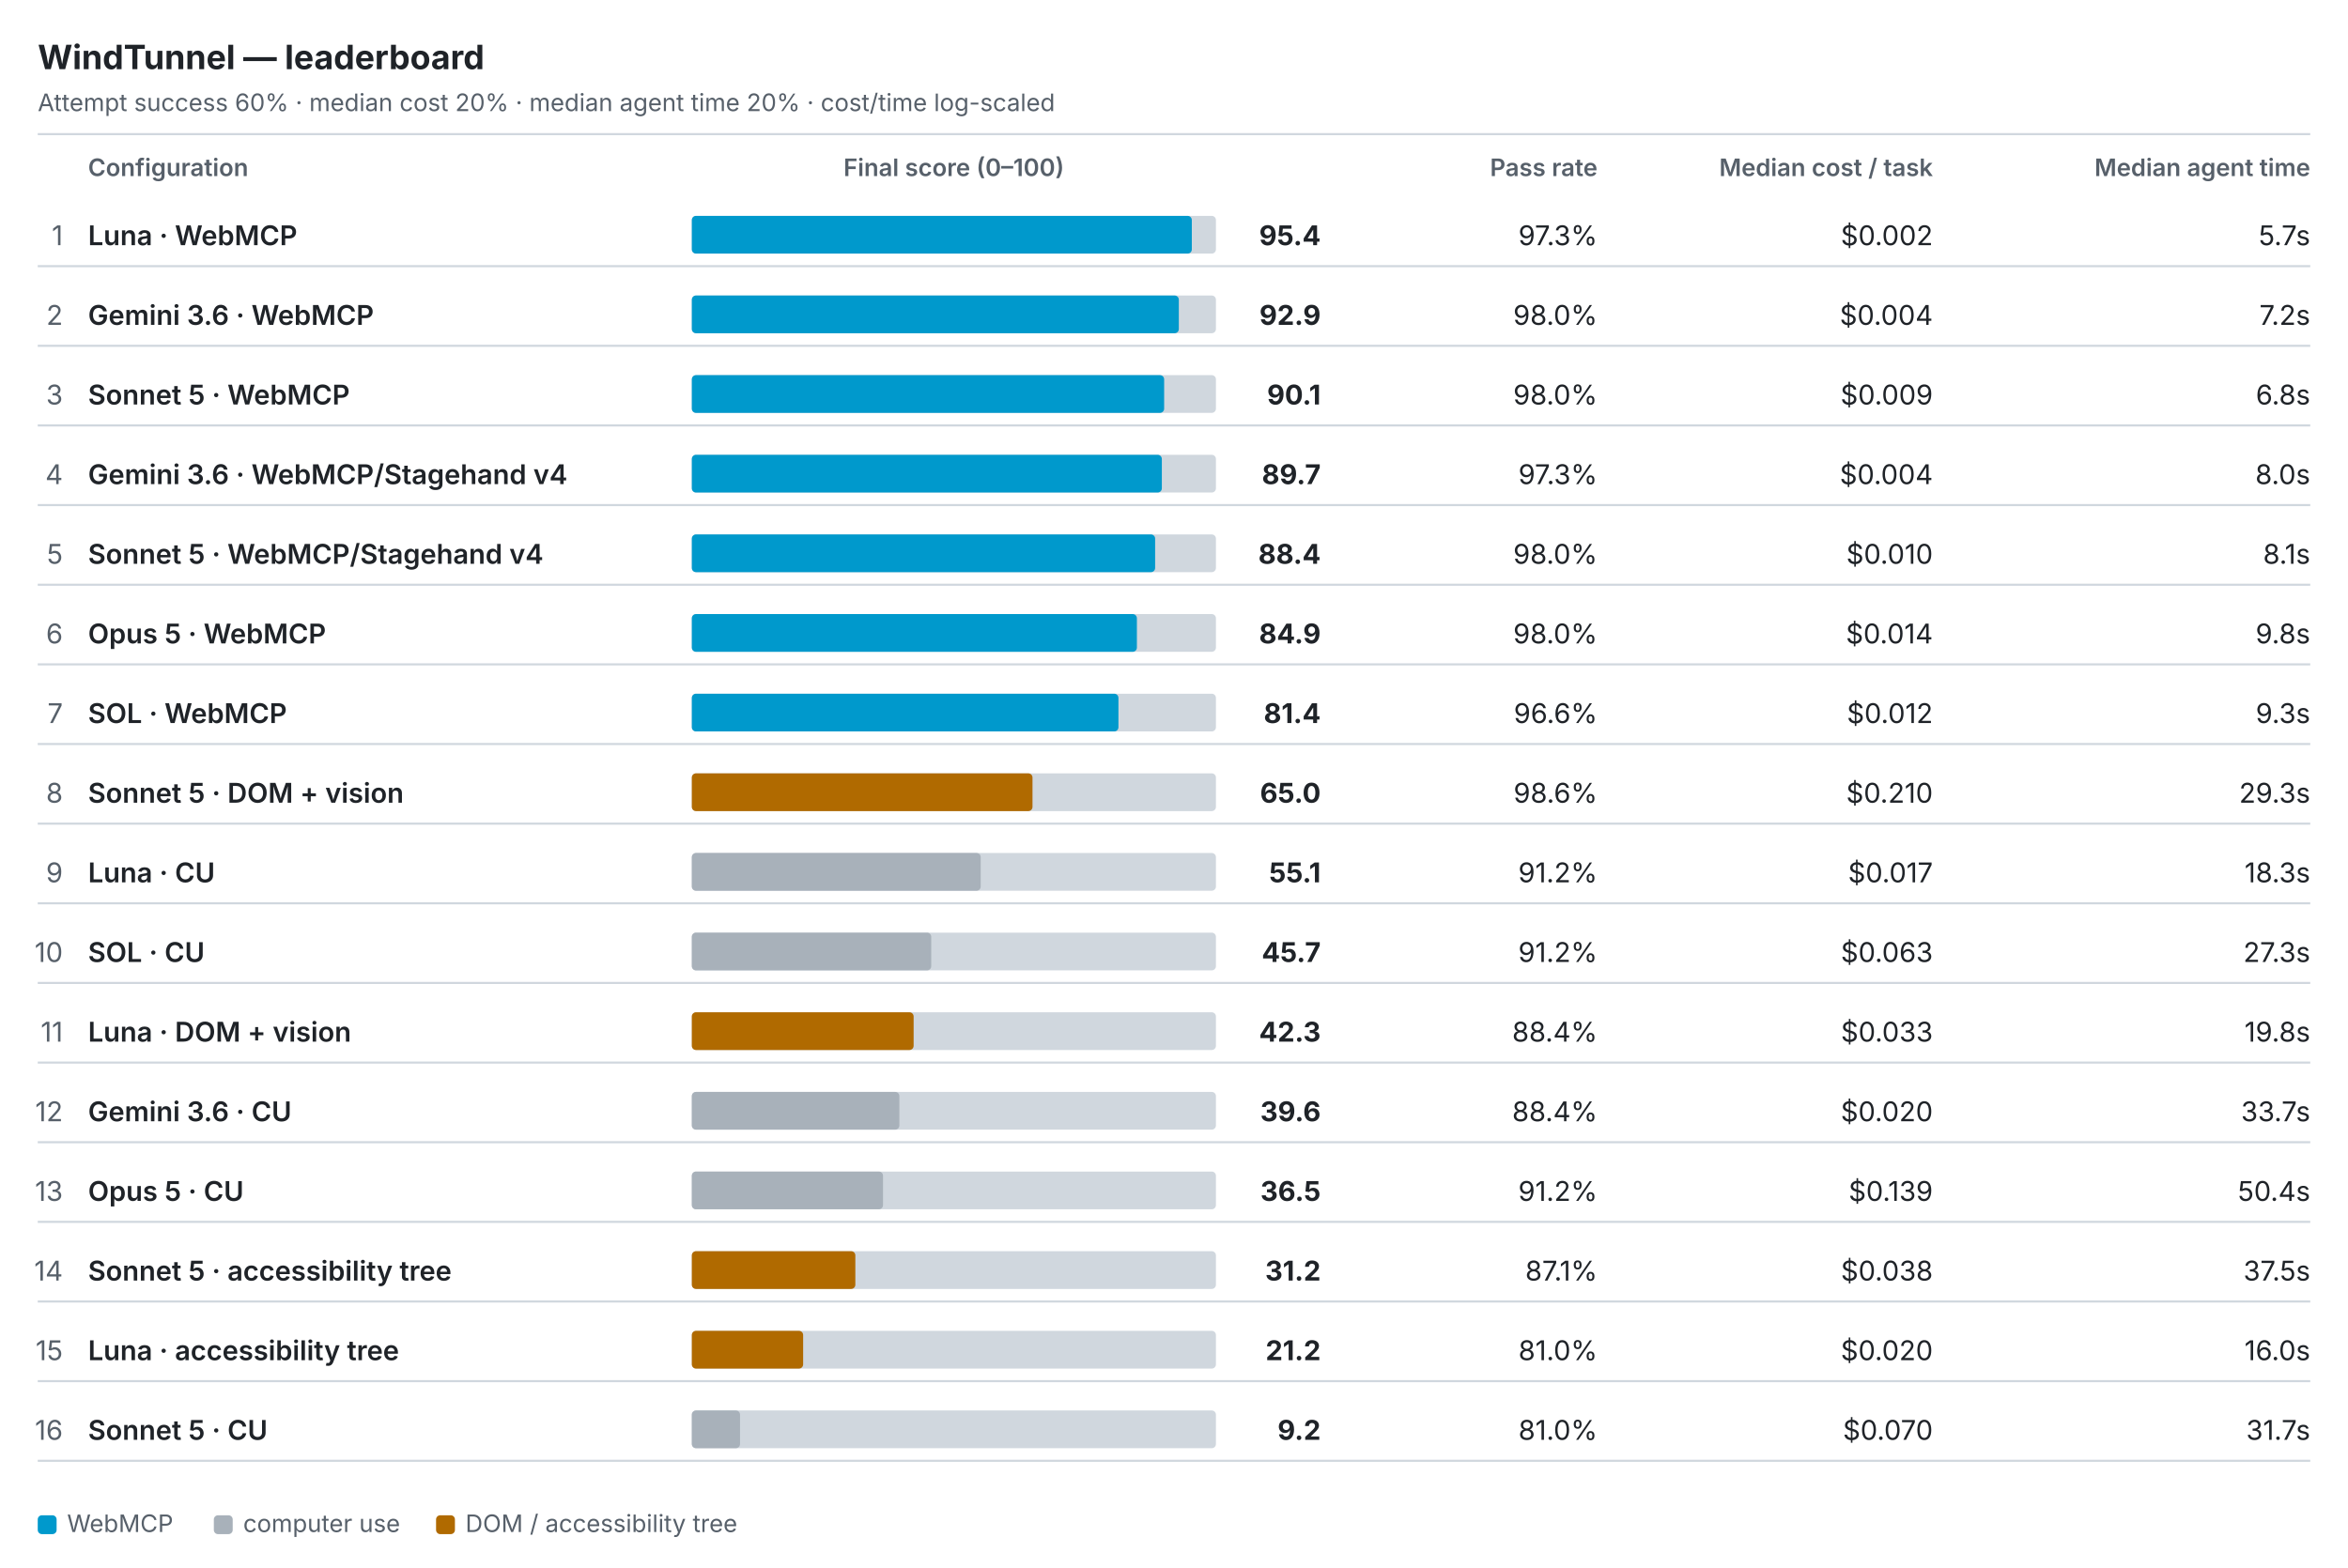
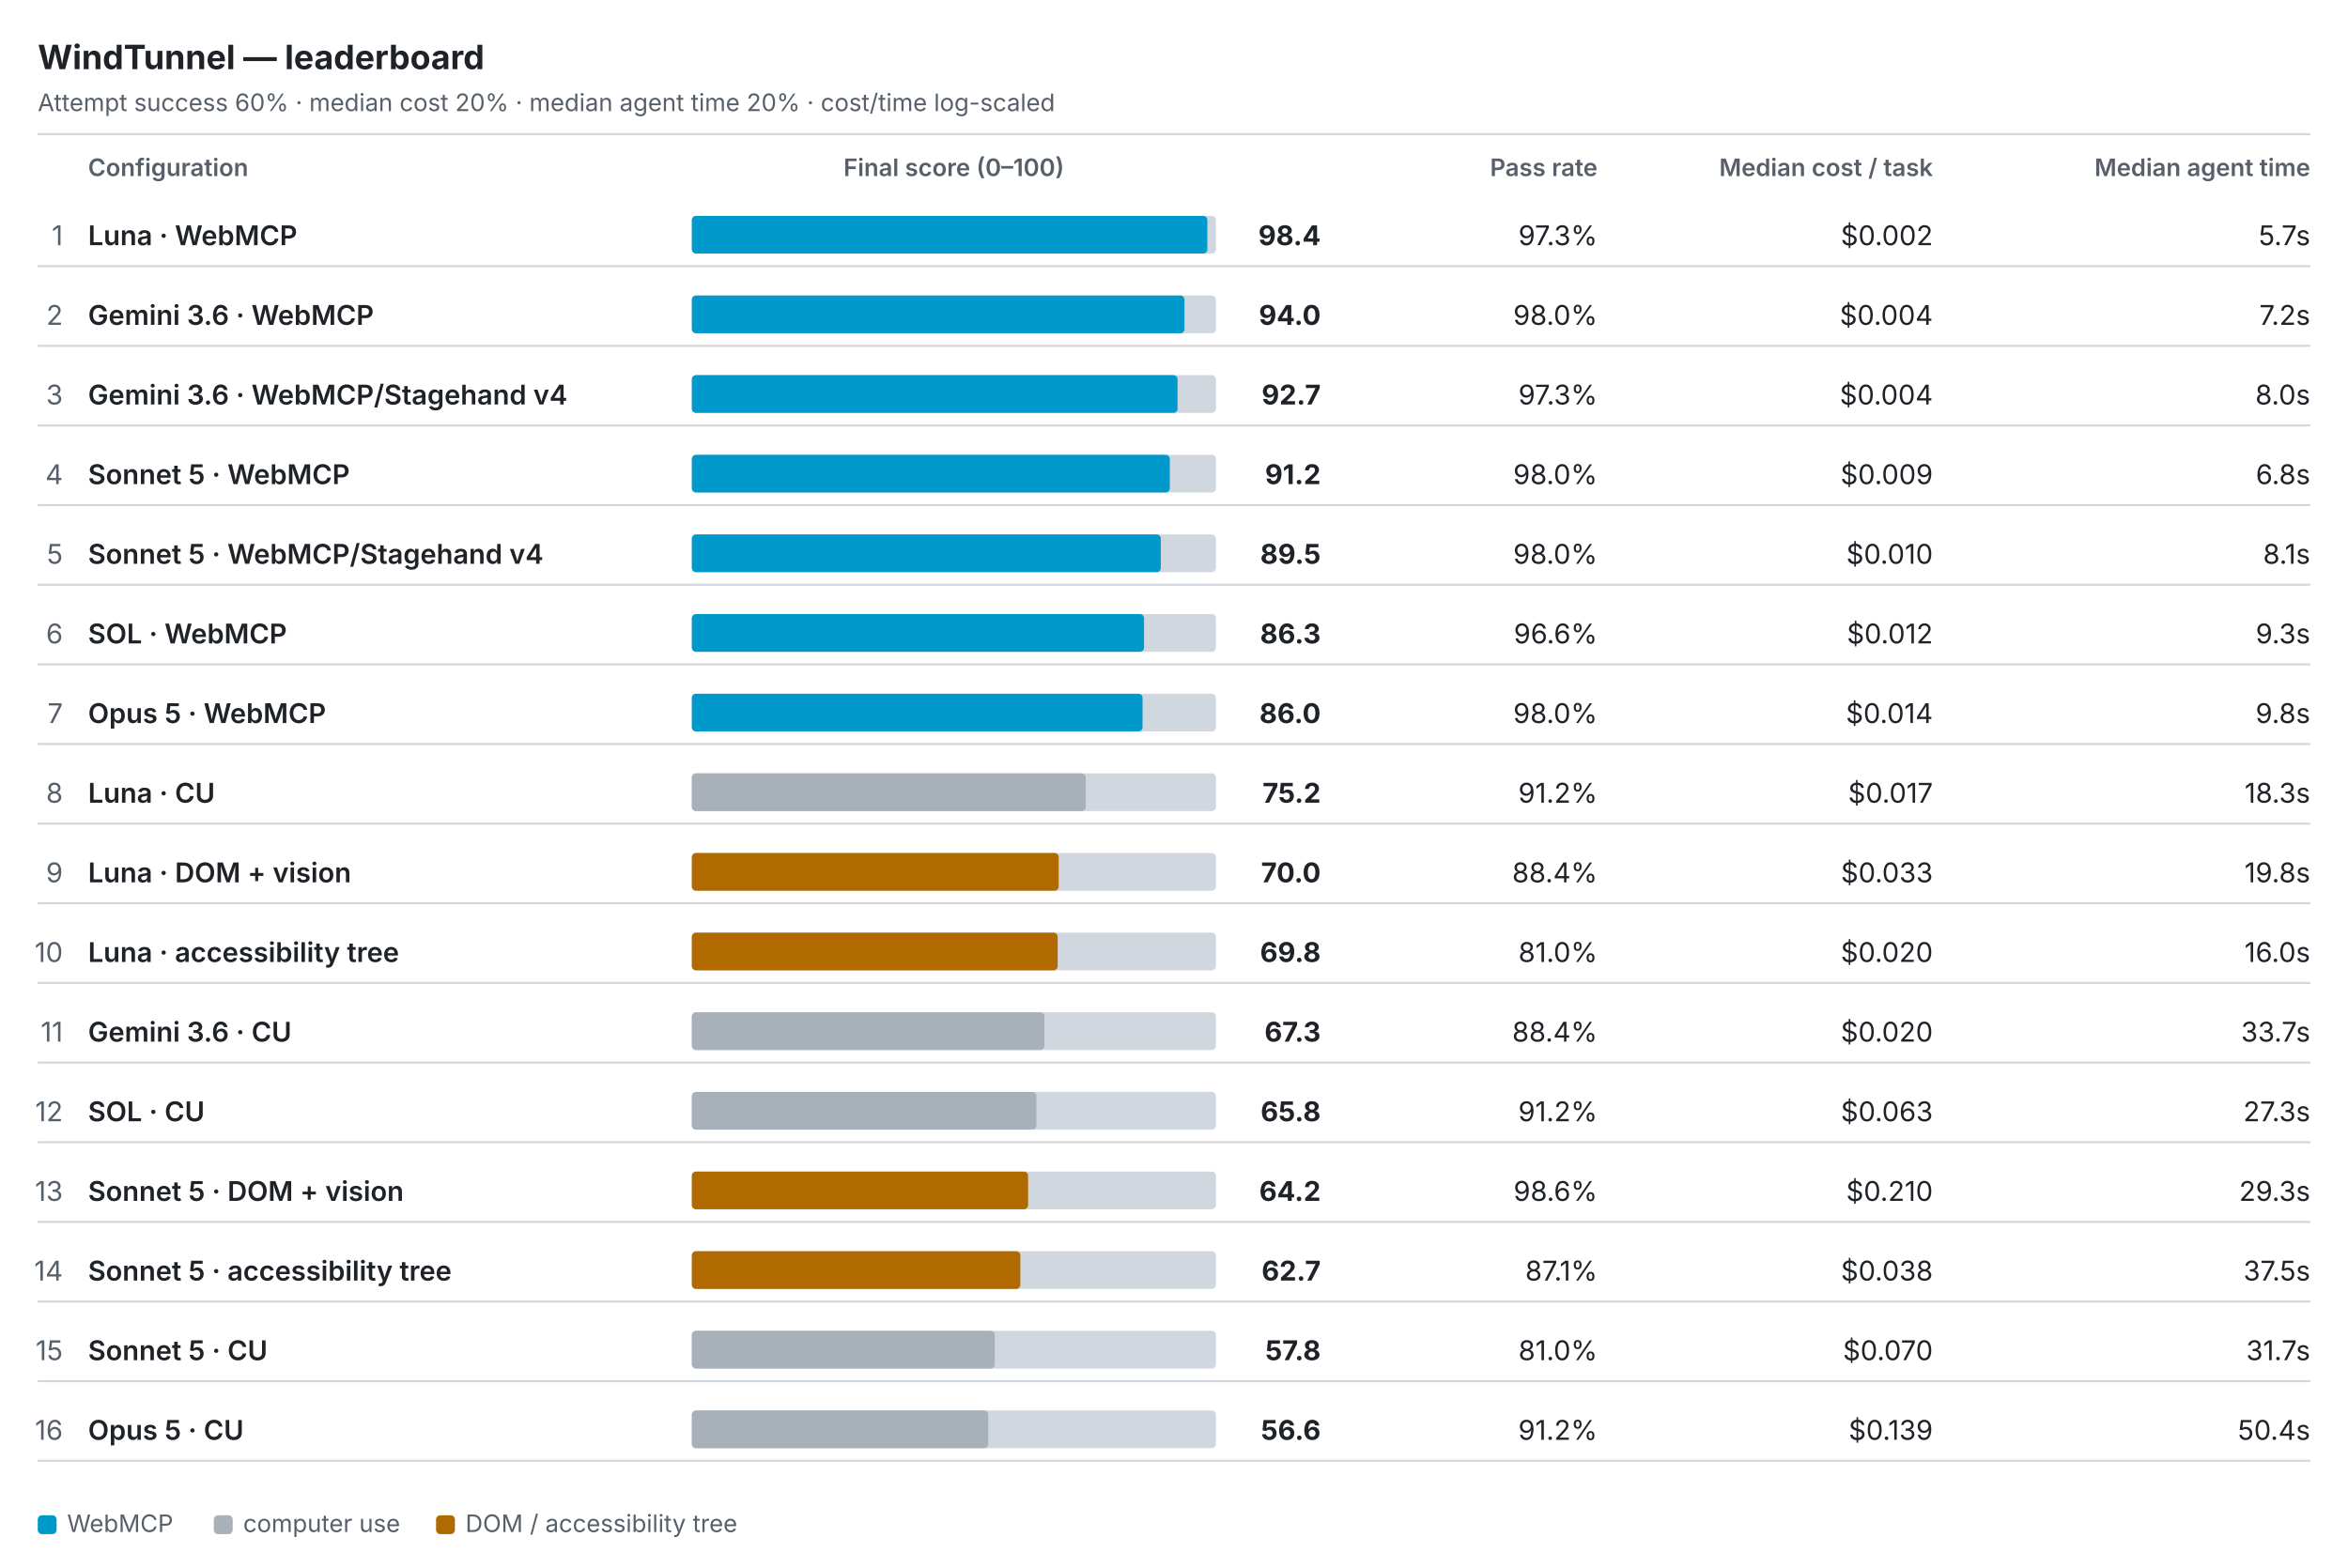
<svg xmlns="http://www.w3.org/2000/svg" viewBox="0 0 1120 748" width="1120" height="748" font-family="system-ui,-apple-system,sans-serif" font-size="13">
  <text x="18" y="33" font-size="16" font-weight="650" fill="#1f2328">WindTunnel — leaderboard</text>
  <text x="18" y="53" font-size="11.5" fill="#57606a">Attempt success 60% · median cost 20% · median agent time 20% · cost/time log-scaled</text>
  <line x1="18" y1="64" x2="1102" y2="64" stroke="#d0d7de" stroke-width="1" />
  <text x="42" y="84" font-size="11.5" font-weight="600" fill="#57606a">Configuration</text>
  <text x="455" y="84" text-anchor="middle" font-size="11.5" font-weight="600" fill="#57606a">Final score (0–100)</text>
  <text x="762" y="84" text-anchor="end" font-size="11.5" font-weight="600" fill="#57606a">Pass rate</text>
  <text x="922" y="84" text-anchor="end" font-size="11.5" font-weight="600" fill="#57606a">Median cost / task</text>
  <text x="1102" y="84" text-anchor="end" font-size="11.5" font-weight="600" fill="#57606a">Median agent time</text>
  <line x1="18" y1="127" x2="1102" y2="127" stroke="#d0d7de" stroke-width="1" />
  <text x="30" y="117" text-anchor="end" fill="#57606a">1</text>
  <text x="42" y="117" font-weight="600" fill="#1f2328">Luna · WebMCP</text>
  <rect x="330" y="103" width="250" height="18" rx="2" fill="#d0d7de" />
-   <rect x="330" y="103" width="238.5" height="18" rx="2" fill="#0099cc" />
-   <text x="630" y="117" text-anchor="end" font-weight="700" fill="#1f2328">95.4</text>
+   <rect x="330" y="103" width="245.9" height="18" rx="2" fill="#0099cc" />
+   <text x="630" y="117" text-anchor="end" font-weight="700" fill="#1f2328">98.4</text>
  <text x="762" y="117" text-anchor="end" fill="#1f2328">97.3%</text>
  <text x="922" y="117" text-anchor="end" fill="#1f2328">$0.002</text>
  <text x="1102" y="117" text-anchor="end" fill="#1f2328">5.7s</text>
  <line x1="18" y1="165" x2="1102" y2="165" stroke="#d0d7de" stroke-width="1" />
  <text x="30" y="155" text-anchor="end" fill="#57606a">2</text>
  <text x="42" y="155" font-weight="600" fill="#1f2328">Gemini 3.6 · WebMCP</text>
  <rect x="330" y="141" width="250" height="18" rx="2" fill="#d0d7de" />
-   <rect x="330" y="141" width="232.3" height="18" rx="2" fill="#0099cc" />
-   <text x="630" y="155" text-anchor="end" font-weight="700" fill="#1f2328">92.9</text>
+   <rect x="330" y="141" width="235.0" height="18" rx="2" fill="#0099cc" />
+   <text x="630" y="155" text-anchor="end" font-weight="700" fill="#1f2328">94.0</text>
  <text x="762" y="155" text-anchor="end" fill="#1f2328">98.0%</text>
  <text x="922" y="155" text-anchor="end" fill="#1f2328">$0.004</text>
  <text x="1102" y="155" text-anchor="end" fill="#1f2328">7.2s</text>
  <line x1="18" y1="203" x2="1102" y2="203" stroke="#d0d7de" stroke-width="1" />
  <text x="30" y="193" text-anchor="end" fill="#57606a">3</text>
-   <text x="42" y="193" font-weight="600" fill="#1f2328">Sonnet 5 · WebMCP</text>
+   <text x="42" y="193" font-weight="600" fill="#1f2328">Gemini 3.6 · WebMCP/Stagehand v4</text>
  <rect x="330" y="179" width="250" height="18" rx="2" fill="#d0d7de" />
-   <rect x="330" y="179" width="225.3" height="18" rx="2" fill="#0099cc" />
-   <text x="630" y="193" text-anchor="end" font-weight="700" fill="#1f2328">90.1</text>
-   <text x="762" y="193" text-anchor="end" fill="#1f2328">98.0%</text>
-   <text x="922" y="193" text-anchor="end" fill="#1f2328">$0.009</text>
-   <text x="1102" y="193" text-anchor="end" fill="#1f2328">6.8s</text>
+   <rect x="330" y="179" width="231.7" height="18" rx="2" fill="#0099cc" />
+   <text x="630" y="193" text-anchor="end" font-weight="700" fill="#1f2328">92.7</text>
+   <text x="762" y="193" text-anchor="end" fill="#1f2328">97.3%</text>
+   <text x="922" y="193" text-anchor="end" fill="#1f2328">$0.004</text>
+   <text x="1102" y="193" text-anchor="end" fill="#1f2328">8.0s</text>
  <line x1="18" y1="241" x2="1102" y2="241" stroke="#d0d7de" stroke-width="1" />
  <text x="30" y="231" text-anchor="end" fill="#57606a">4</text>
-   <text x="42" y="231" font-weight="600" fill="#1f2328">Gemini 3.6 · WebMCP/Stagehand v4</text>
+   <text x="42" y="231" font-weight="600" fill="#1f2328">Sonnet 5 · WebMCP</text>
  <rect x="330" y="217" width="250" height="18" rx="2" fill="#d0d7de" />
-   <rect x="330" y="217" width="224.2" height="18" rx="2" fill="#0099cc" />
-   <text x="630" y="231" text-anchor="end" font-weight="700" fill="#1f2328">89.7</text>
-   <text x="762" y="231" text-anchor="end" fill="#1f2328">97.3%</text>
-   <text x="922" y="231" text-anchor="end" fill="#1f2328">$0.004</text>
-   <text x="1102" y="231" text-anchor="end" fill="#1f2328">8.0s</text>
+   <rect x="330" y="217" width="228.0" height="18" rx="2" fill="#0099cc" />
+   <text x="630" y="231" text-anchor="end" font-weight="700" fill="#1f2328">91.2</text>
+   <text x="762" y="231" text-anchor="end" fill="#1f2328">98.0%</text>
+   <text x="922" y="231" text-anchor="end" fill="#1f2328">$0.009</text>
+   <text x="1102" y="231" text-anchor="end" fill="#1f2328">6.8s</text>
  <line x1="18" y1="279" x2="1102" y2="279" stroke="#d0d7de" stroke-width="1" />
  <text x="30" y="269" text-anchor="end" fill="#57606a">5</text>
  <text x="42" y="269" font-weight="600" fill="#1f2328">Sonnet 5 · WebMCP/Stagehand v4</text>
  <rect x="330" y="255" width="250" height="18" rx="2" fill="#d0d7de" />
-   <rect x="330" y="255" width="221.0" height="18" rx="2" fill="#0099cc" />
-   <text x="630" y="269" text-anchor="end" font-weight="700" fill="#1f2328">88.4</text>
+   <rect x="330" y="255" width="223.7" height="18" rx="2" fill="#0099cc" />
+   <text x="630" y="269" text-anchor="end" font-weight="700" fill="#1f2328">89.5</text>
  <text x="762" y="269" text-anchor="end" fill="#1f2328">98.0%</text>
  <text x="922" y="269" text-anchor="end" fill="#1f2328">$0.010</text>
  <text x="1102" y="269" text-anchor="end" fill="#1f2328">8.1s</text>
  <line x1="18" y1="317" x2="1102" y2="317" stroke="#d0d7de" stroke-width="1" />
  <text x="30" y="307" text-anchor="end" fill="#57606a">6</text>
-   <text x="42" y="307" font-weight="600" fill="#1f2328">Opus 5 · WebMCP</text>
+   <text x="42" y="307" font-weight="600" fill="#1f2328">SOL · WebMCP</text>
  <rect x="330" y="293" width="250" height="18" rx="2" fill="#d0d7de" />
-   <rect x="330" y="293" width="212.3" height="18" rx="2" fill="#0099cc" />
-   <text x="630" y="307" text-anchor="end" font-weight="700" fill="#1f2328">84.9</text>
-   <text x="762" y="307" text-anchor="end" fill="#1f2328">98.0%</text>
-   <text x="922" y="307" text-anchor="end" fill="#1f2328">$0.014</text>
-   <text x="1102" y="307" text-anchor="end" fill="#1f2328">9.8s</text>
+   <rect x="330" y="293" width="215.7" height="18" rx="2" fill="#0099cc" />
+   <text x="630" y="307" text-anchor="end" font-weight="700" fill="#1f2328">86.3</text>
+   <text x="762" y="307" text-anchor="end" fill="#1f2328">96.6%</text>
+   <text x="922" y="307" text-anchor="end" fill="#1f2328">$0.012</text>
+   <text x="1102" y="307" text-anchor="end" fill="#1f2328">9.3s</text>
  <line x1="18" y1="355" x2="1102" y2="355" stroke="#d0d7de" stroke-width="1" />
  <text x="30" y="345" text-anchor="end" fill="#57606a">7</text>
-   <text x="42" y="345" font-weight="600" fill="#1f2328">SOL · WebMCP</text>
+   <text x="42" y="345" font-weight="600" fill="#1f2328">Opus 5 · WebMCP</text>
  <rect x="330" y="331" width="250" height="18" rx="2" fill="#d0d7de" />
-   <rect x="330" y="331" width="203.5" height="18" rx="2" fill="#0099cc" />
-   <text x="630" y="345" text-anchor="end" font-weight="700" fill="#1f2328">81.4</text>
-   <text x="762" y="345" text-anchor="end" fill="#1f2328">96.6%</text>
-   <text x="922" y="345" text-anchor="end" fill="#1f2328">$0.012</text>
-   <text x="1102" y="345" text-anchor="end" fill="#1f2328">9.3s</text>
+   <rect x="330" y="331" width="215.0" height="18" rx="2" fill="#0099cc" />
+   <text x="630" y="345" text-anchor="end" font-weight="700" fill="#1f2328">86.0</text>
+   <text x="762" y="345" text-anchor="end" fill="#1f2328">98.0%</text>
+   <text x="922" y="345" text-anchor="end" fill="#1f2328">$0.014</text>
+   <text x="1102" y="345" text-anchor="end" fill="#1f2328">9.8s</text>
  <line x1="18" y1="393" x2="1102" y2="393" stroke="#d0d7de" stroke-width="1" />
  <text x="30" y="383" text-anchor="end" fill="#57606a">8</text>
-   <text x="42" y="383" font-weight="600" fill="#1f2328">Sonnet 5 · DOM + vision</text>
+   <text x="42" y="383" font-weight="600" fill="#1f2328">Luna · CU</text>
  <rect x="330" y="369" width="250" height="18" rx="2" fill="#d0d7de" />
-   <rect x="330" y="369" width="162.5" height="18" rx="2" fill="#b06a00" />
-   <text x="630" y="383" text-anchor="end" font-weight="700" fill="#1f2328">65.0</text>
-   <text x="762" y="383" text-anchor="end" fill="#1f2328">98.6%</text>
-   <text x="922" y="383" text-anchor="end" fill="#1f2328">$0.210</text>
-   <text x="1102" y="383" text-anchor="end" fill="#1f2328">29.3s</text>
+   <rect x="330" y="369" width="187.9" height="18" rx="2" fill="#a8b1ba" />
+   <text x="630" y="383" text-anchor="end" font-weight="700" fill="#1f2328">75.2</text>
+   <text x="762" y="383" text-anchor="end" fill="#1f2328">91.2%</text>
+   <text x="922" y="383" text-anchor="end" fill="#1f2328">$0.017</text>
+   <text x="1102" y="383" text-anchor="end" fill="#1f2328">18.3s</text>
  <line x1="18" y1="431" x2="1102" y2="431" stroke="#d0d7de" stroke-width="1" />
  <text x="30" y="421" text-anchor="end" fill="#57606a">9</text>
-   <text x="42" y="421" font-weight="600" fill="#1f2328">Luna · CU</text>
+   <text x="42" y="421" font-weight="600" fill="#1f2328">Luna · DOM + vision</text>
  <rect x="330" y="407" width="250" height="18" rx="2" fill="#d0d7de" />
-   <rect x="330" y="407" width="137.8" height="18" rx="2" fill="#a8b1ba" />
-   <text x="630" y="421" text-anchor="end" font-weight="700" fill="#1f2328">55.1</text>
-   <text x="762" y="421" text-anchor="end" fill="#1f2328">91.2%</text>
-   <text x="922" y="421" text-anchor="end" fill="#1f2328">$0.017</text>
-   <text x="1102" y="421" text-anchor="end" fill="#1f2328">18.3s</text>
+   <rect x="330" y="407" width="175.0" height="18" rx="2" fill="#b06a00" />
+   <text x="630" y="421" text-anchor="end" font-weight="700" fill="#1f2328">70.0</text>
+   <text x="762" y="421" text-anchor="end" fill="#1f2328">88.4%</text>
+   <text x="922" y="421" text-anchor="end" fill="#1f2328">$0.033</text>
+   <text x="1102" y="421" text-anchor="end" fill="#1f2328">19.8s</text>
  <line x1="18" y1="469" x2="1102" y2="469" stroke="#d0d7de" stroke-width="1" />
  <text x="30" y="459" text-anchor="end" fill="#57606a">10</text>
-   <text x="42" y="459" font-weight="600" fill="#1f2328">SOL · CU</text>
+   <text x="42" y="459" font-weight="600" fill="#1f2328">Luna · accessibility tree</text>
  <rect x="330" y="445" width="250" height="18" rx="2" fill="#d0d7de" />
-   <rect x="330" y="445" width="114.2" height="18" rx="2" fill="#a8b1ba" />
-   <text x="630" y="459" text-anchor="end" font-weight="700" fill="#1f2328">45.7</text>
-   <text x="762" y="459" text-anchor="end" fill="#1f2328">91.2%</text>
-   <text x="922" y="459" text-anchor="end" fill="#1f2328">$0.063</text>
-   <text x="1102" y="459" text-anchor="end" fill="#1f2328">27.3s</text>
+   <rect x="330" y="445" width="174.5" height="18" rx="2" fill="#b06a00" />
+   <text x="630" y="459" text-anchor="end" font-weight="700" fill="#1f2328">69.8</text>
+   <text x="762" y="459" text-anchor="end" fill="#1f2328">81.0%</text>
+   <text x="922" y="459" text-anchor="end" fill="#1f2328">$0.020</text>
+   <text x="1102" y="459" text-anchor="end" fill="#1f2328">16.0s</text>
  <line x1="18" y1="507" x2="1102" y2="507" stroke="#d0d7de" stroke-width="1" />
  <text x="30" y="497" text-anchor="end" fill="#57606a">11</text>
-   <text x="42" y="497" font-weight="600" fill="#1f2328">Luna · DOM + vision</text>
+   <text x="42" y="497" font-weight="600" fill="#1f2328">Gemini 3.6 · CU</text>
  <rect x="330" y="483" width="250" height="18" rx="2" fill="#d0d7de" />
-   <rect x="330" y="483" width="105.8" height="18" rx="2" fill="#b06a00" />
-   <text x="630" y="497" text-anchor="end" font-weight="700" fill="#1f2328">42.3</text>
+   <rect x="330" y="483" width="168.2" height="18" rx="2" fill="#a8b1ba" />
+   <text x="630" y="497" text-anchor="end" font-weight="700" fill="#1f2328">67.3</text>
  <text x="762" y="497" text-anchor="end" fill="#1f2328">88.4%</text>
-   <text x="922" y="497" text-anchor="end" fill="#1f2328">$0.033</text>
-   <text x="1102" y="497" text-anchor="end" fill="#1f2328">19.8s</text>
+   <text x="922" y="497" text-anchor="end" fill="#1f2328">$0.020</text>
+   <text x="1102" y="497" text-anchor="end" fill="#1f2328">33.7s</text>
  <line x1="18" y1="545" x2="1102" y2="545" stroke="#d0d7de" stroke-width="1" />
  <text x="30" y="535" text-anchor="end" fill="#57606a">12</text>
-   <text x="42" y="535" font-weight="600" fill="#1f2328">Gemini 3.6 · CU</text>
+   <text x="42" y="535" font-weight="600" fill="#1f2328">SOL · CU</text>
  <rect x="330" y="521" width="250" height="18" rx="2" fill="#d0d7de" />
-   <rect x="330" y="521" width="99.0" height="18" rx="2" fill="#a8b1ba" />
-   <text x="630" y="535" text-anchor="end" font-weight="700" fill="#1f2328">39.6</text>
-   <text x="762" y="535" text-anchor="end" fill="#1f2328">88.4%</text>
-   <text x="922" y="535" text-anchor="end" fill="#1f2328">$0.020</text>
-   <text x="1102" y="535" text-anchor="end" fill="#1f2328">33.7s</text>
+   <rect x="330" y="521" width="164.4" height="18" rx="2" fill="#a8b1ba" />
+   <text x="630" y="535" text-anchor="end" font-weight="700" fill="#1f2328">65.8</text>
+   <text x="762" y="535" text-anchor="end" fill="#1f2328">91.2%</text>
+   <text x="922" y="535" text-anchor="end" fill="#1f2328">$0.063</text>
+   <text x="1102" y="535" text-anchor="end" fill="#1f2328">27.3s</text>
  <line x1="18" y1="583" x2="1102" y2="583" stroke="#d0d7de" stroke-width="1" />
  <text x="30" y="573" text-anchor="end" fill="#57606a">13</text>
-   <text x="42" y="573" font-weight="600" fill="#1f2328">Opus 5 · CU</text>
+   <text x="42" y="573" font-weight="600" fill="#1f2328">Sonnet 5 · DOM + vision</text>
  <rect x="330" y="559" width="250" height="18" rx="2" fill="#d0d7de" />
-   <rect x="330" y="559" width="91.2" height="18" rx="2" fill="#a8b1ba" />
-   <text x="630" y="573" text-anchor="end" font-weight="700" fill="#1f2328">36.5</text>
-   <text x="762" y="573" text-anchor="end" fill="#1f2328">91.2%</text>
-   <text x="922" y="573" text-anchor="end" fill="#1f2328">$0.139</text>
-   <text x="1102" y="573" text-anchor="end" fill="#1f2328">50.4s</text>
+   <rect x="330" y="559" width="160.4" height="18" rx="2" fill="#b06a00" />
+   <text x="630" y="573" text-anchor="end" font-weight="700" fill="#1f2328">64.2</text>
+   <text x="762" y="573" text-anchor="end" fill="#1f2328">98.6%</text>
+   <text x="922" y="573" text-anchor="end" fill="#1f2328">$0.210</text>
+   <text x="1102" y="573" text-anchor="end" fill="#1f2328">29.3s</text>
  <line x1="18" y1="621" x2="1102" y2="621" stroke="#d0d7de" stroke-width="1" />
  <text x="30" y="611" text-anchor="end" fill="#57606a">14</text>
  <text x="42" y="611" font-weight="600" fill="#1f2328">Sonnet 5 · accessibility tree</text>
  <rect x="330" y="597" width="250" height="18" rx="2" fill="#d0d7de" />
-   <rect x="330" y="597" width="78.0" height="18" rx="2" fill="#b06a00" />
-   <text x="630" y="611" text-anchor="end" font-weight="700" fill="#1f2328">31.2</text>
+   <rect x="330" y="597" width="156.7" height="18" rx="2" fill="#b06a00" />
+   <text x="630" y="611" text-anchor="end" font-weight="700" fill="#1f2328">62.7</text>
  <text x="762" y="611" text-anchor="end" fill="#1f2328">87.1%</text>
  <text x="922" y="611" text-anchor="end" fill="#1f2328">$0.038</text>
  <text x="1102" y="611" text-anchor="end" fill="#1f2328">37.5s</text>
  <line x1="18" y1="659" x2="1102" y2="659" stroke="#d0d7de" stroke-width="1" />
  <text x="30" y="649" text-anchor="end" fill="#57606a">15</text>
-   <text x="42" y="649" font-weight="600" fill="#1f2328">Luna · accessibility tree</text>
+   <text x="42" y="649" font-weight="600" fill="#1f2328">Sonnet 5 · CU</text>
  <rect x="330" y="635" width="250" height="18" rx="2" fill="#d0d7de" />
-   <rect x="330" y="635" width="53.1" height="18" rx="2" fill="#b06a00" />
-   <text x="630" y="649" text-anchor="end" font-weight="700" fill="#1f2328">21.2</text>
+   <rect x="330" y="635" width="144.5" height="18" rx="2" fill="#a8b1ba" />
+   <text x="630" y="649" text-anchor="end" font-weight="700" fill="#1f2328">57.8</text>
  <text x="762" y="649" text-anchor="end" fill="#1f2328">81.0%</text>
-   <text x="922" y="649" text-anchor="end" fill="#1f2328">$0.020</text>
-   <text x="1102" y="649" text-anchor="end" fill="#1f2328">16.0s</text>
+   <text x="922" y="649" text-anchor="end" fill="#1f2328">$0.070</text>
+   <text x="1102" y="649" text-anchor="end" fill="#1f2328">31.7s</text>
  <line x1="18" y1="697" x2="1102" y2="697" stroke="#d0d7de" stroke-width="1" />
  <text x="30" y="687" text-anchor="end" fill="#57606a">16</text>
-   <text x="42" y="687" font-weight="600" fill="#1f2328">Sonnet 5 · CU</text>
+   <text x="42" y="687" font-weight="600" fill="#1f2328">Opus 5 · CU</text>
  <rect x="330" y="673" width="250" height="18" rx="2" fill="#d0d7de" />
-   <rect x="330" y="673" width="23.0" height="18" rx="2" fill="#a8b1ba" />
-   <text x="630" y="687" text-anchor="end" font-weight="700" fill="#1f2328">9.2</text>
-   <text x="762" y="687" text-anchor="end" fill="#1f2328">81.0%</text>
-   <text x="922" y="687" text-anchor="end" fill="#1f2328">$0.070</text>
-   <text x="1102" y="687" text-anchor="end" fill="#1f2328">31.7s</text>
+   <rect x="330" y="673" width="141.4" height="18" rx="2" fill="#a8b1ba" />
+   <text x="630" y="687" text-anchor="end" font-weight="700" fill="#1f2328">56.6</text>
+   <text x="762" y="687" text-anchor="end" fill="#1f2328">91.2%</text>
+   <text x="922" y="687" text-anchor="end" fill="#1f2328">$0.139</text>
+   <text x="1102" y="687" text-anchor="end" fill="#1f2328">50.4s</text>
  <rect x="18" y="723" width="9" height="9" rx="2" fill="#0099cc" />
  <text x="32" y="731" font-size="11.5" fill="#57606a">WebMCP</text>
  <rect x="102" y="723" width="9" height="9" rx="2" fill="#a8b1ba" />
  <text x="116" y="731" font-size="11.5" fill="#57606a">computer use</text>
  <rect x="208" y="723" width="9" height="9" rx="2" fill="#b06a00" />
  <text x="222" y="731" font-size="11.5" fill="#57606a">DOM / accessibility tree</text>
</svg>
